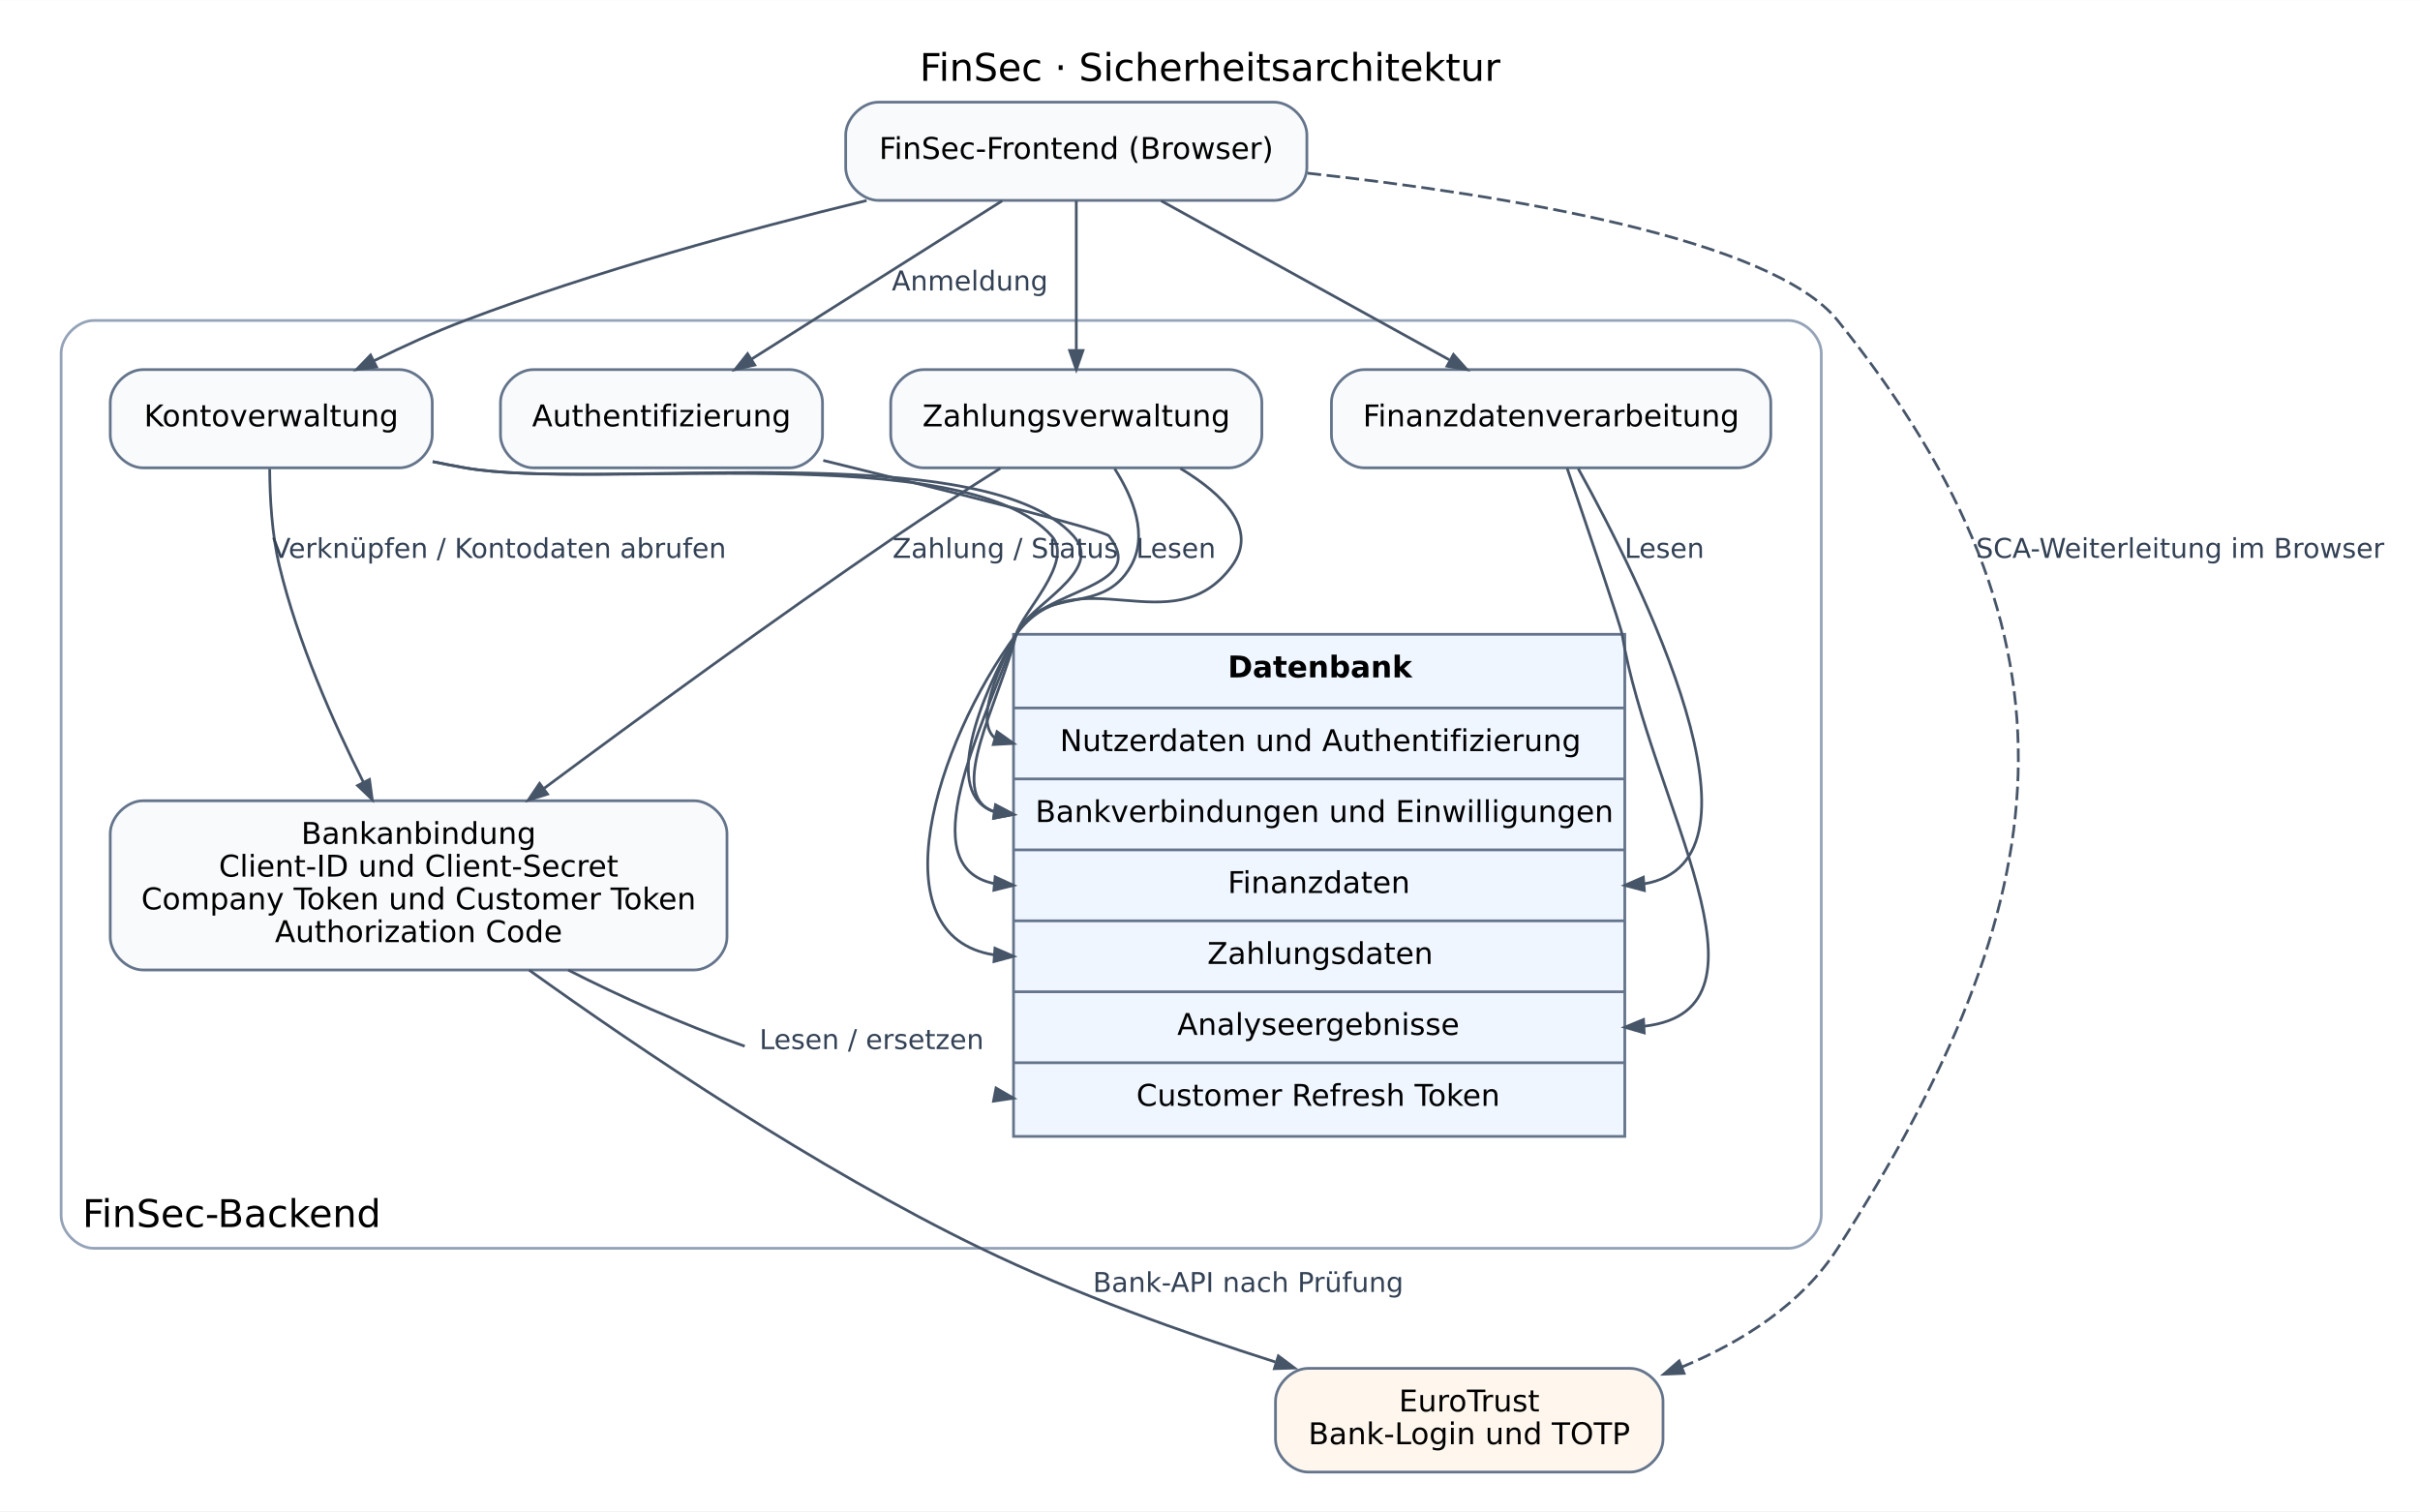
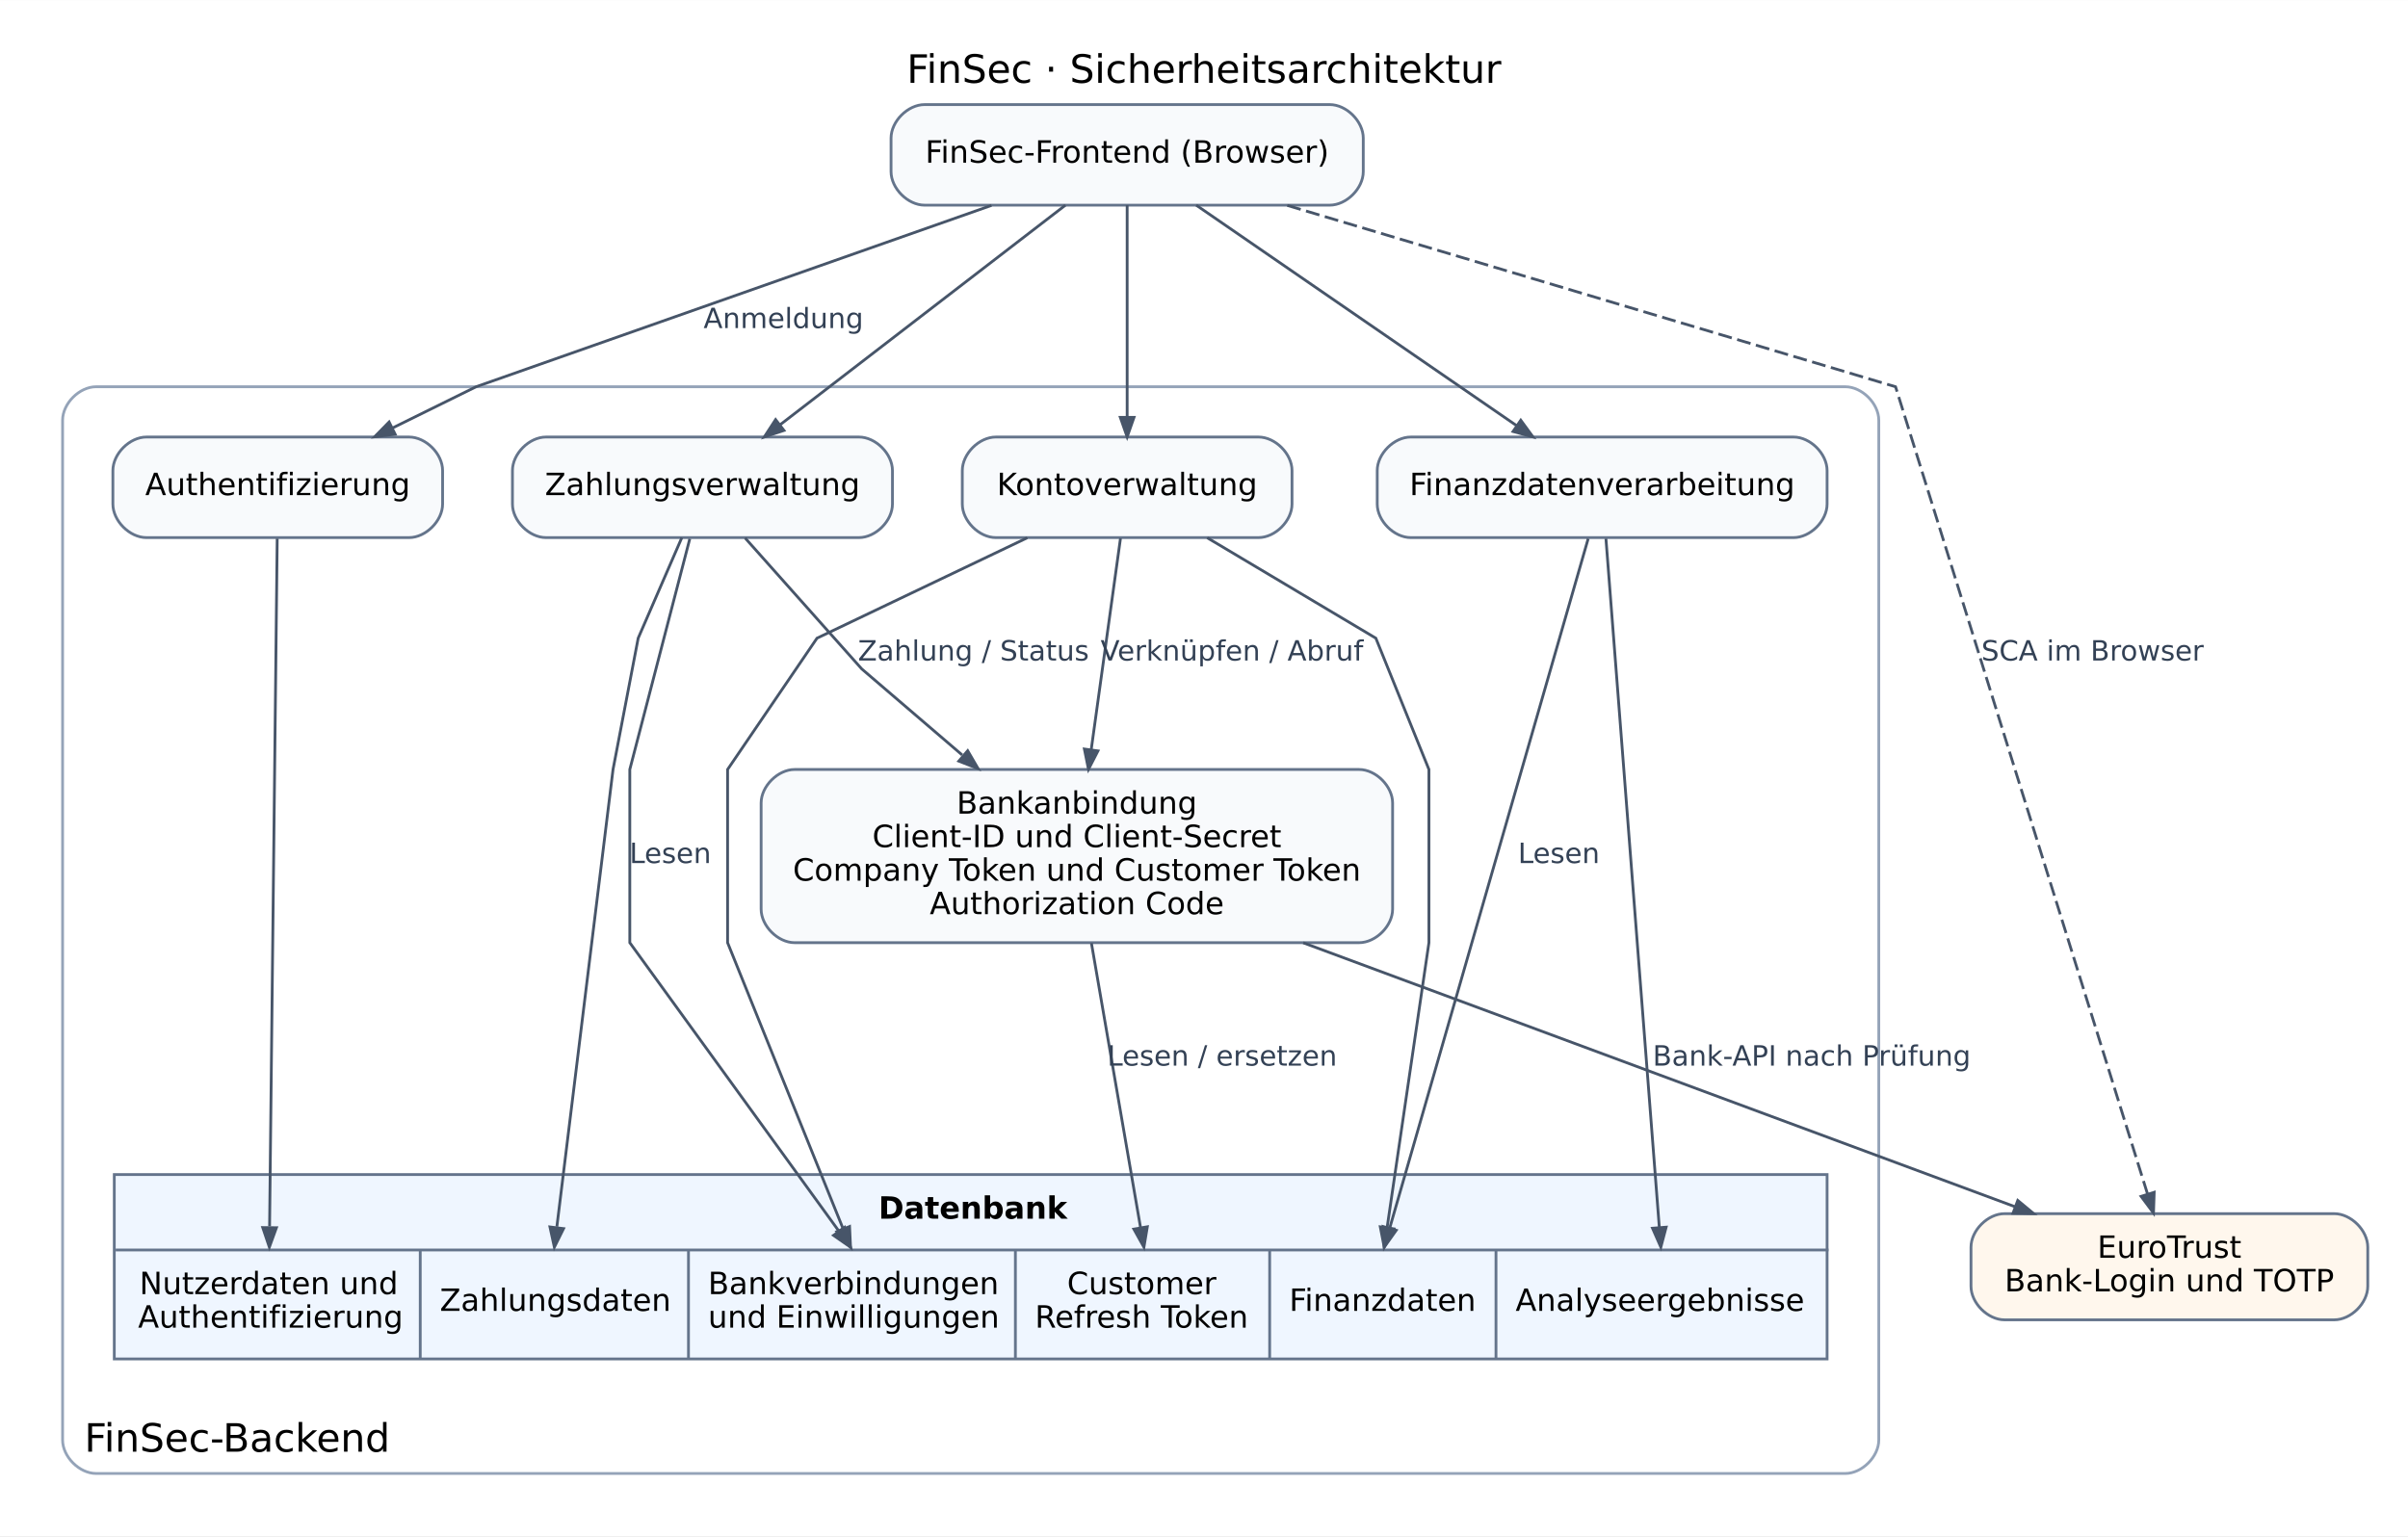
- <svg xmlns="http://www.w3.org/2000/svg" width="887pt" height="554pt" viewBox="0.00 0.00 886.80 553.80">
-   <g id="graph0" class="graph" transform="scale(1 1) rotate(0) translate(14.4 539.4)">
-     <polygon fill="white" stroke="transparent" points="-14.4,14.4 -14.4,-539.4 872.4,-539.4 872.4,14.4 -14.4,14.4" />
-     <text text-anchor="middle" x="429" y="-509.8" font-family="DejaVu Sans" font-size="14.00">FinSec · Sicherheitsarchitektur</text>
+ <svg xmlns="http://www.w3.org/2000/svg" width="862pt" height="550pt" viewBox="0.00 0.00 861.80 549.80">
+   <g id="graph0" class="graph" transform="scale(1 1) rotate(0) translate(14.4 535.4)">
+     <polygon fill="white" stroke="transparent" points="-14.4,14.4 -14.4,-535.4 847.4,-535.4 847.4,14.4 -14.4,14.4" />
+     <text text-anchor="middle" x="416.5" y="-505.8" font-family="DejaVu Sans" font-size="14.00">FinSec · Sicherheitsarchitektur</text>
    <g id="clust1" class="cluster">
-       <path fill="white" stroke="#94a3b8" d="M20,-82C20,-82 641,-82 641,-82 647,-82 653,-88 653,-94 653,-94 653,-410 653,-410 653,-416 647,-422 641,-422 641,-422 20,-422 20,-422 14,-422 8,-416 8,-410 8,-410 8,-94 8,-94 8,-88 14,-82 20,-82" />
-       <text text-anchor="middle" x="70.5" y="-89.8" font-family="DejaVu Sans" font-size="14.00">FinSec-Backend</text>
+       <path fill="white" stroke="#94a3b8" d="M20,-8C20,-8 646,-8 646,-8 652,-8 658,-14 658,-20 658,-20 658,-385 658,-385 658,-391 652,-397 646,-397 646,-397 20,-397 20,-397 14,-397 8,-391 8,-385 8,-385 8,-20 8,-20 8,-14 14,-8 20,-8" />
+       <text text-anchor="middle" x="70.5" y="-15.8" font-family="DejaVu Sans" font-size="14.00">FinSec-Backend</text>
    </g>
    <g id="node1" class="node">
-       <path fill="#f8fafc" stroke="#64748b" d="M452.5,-502C452.5,-502 307.5,-502 307.5,-502 301.5,-502 295.5,-496 295.5,-490 295.5,-490 295.5,-478 295.5,-478 295.5,-472 301.5,-466 307.5,-466 307.5,-466 452.5,-466 452.5,-466 458.5,-466 464.5,-472 464.5,-478 464.5,-478 464.5,-490 464.5,-490 464.5,-496 458.5,-502 452.5,-502" />
-       <text text-anchor="middle" x="380" y="-481.2" font-family="DejaVu Sans" font-size="11.00">FinSec-Frontend (Browser)</text>
+       <path fill="#f8fafc" stroke="#64748b" d="M461.5,-498C461.5,-498 316.5,-498 316.5,-498 310.5,-498 304.5,-492 304.5,-486 304.5,-486 304.5,-474 304.5,-474 304.5,-468 310.5,-462 316.5,-462 316.5,-462 461.5,-462 461.5,-462 467.5,-462 473.5,-468 473.5,-474 473.5,-474 473.5,-486 473.5,-486 473.5,-492 467.5,-498 461.5,-498" />
+       <text text-anchor="middle" x="389" y="-477.2" font-family="DejaVu Sans" font-size="11.00">FinSec-Frontend (Browser)</text>
    </g>
    <g id="node2" class="node">
-       <path fill="#fff7ed" stroke="#64748b" d="M583,-38C583,-38 465,-38 465,-38 459,-38 453,-32 453,-26 453,-26 453,-12 453,-12 453,-6 459,0 465,0 465,0 583,0 583,0 589,0 595,-6 595,-12 595,-12 595,-26 595,-26 595,-32 589,-38 583,-38" />
-       <text text-anchor="middle" x="524" y="-22.2" font-family="DejaVu Sans" font-size="11.00">EuroTrust</text>
-       <text text-anchor="middle" x="524" y="-10.2" font-family="DejaVu Sans" font-size="11.00">Bank-Login und TOTP</text>
+       <path fill="#fff7ed" stroke="#64748b" d="M821,-101C821,-101 703,-101 703,-101 697,-101 691,-95 691,-89 691,-89 691,-75 691,-75 691,-69 697,-63 703,-63 703,-63 821,-63 821,-63 827,-63 833,-69 833,-75 833,-75 833,-89 833,-89 833,-95 827,-101 821,-101" />
+       <text text-anchor="middle" x="762" y="-85.2" font-family="DejaVu Sans" font-size="11.00">EuroTrust</text>
+       <text text-anchor="middle" x="762" y="-73.2" font-family="DejaVu Sans" font-size="11.00">Bank-Login und TOTP</text>
    </g>
    <g id="edge16" class="edge">
-       <path fill="none" stroke="#475569" stroke-dasharray="5,2" d="M464.76,-475.98C537.71,-467.98 634.9,-451.93 659,-422 753.76,-304.29 740.56,-209.21 659,-82 645.89,-61.55 624.14,-47.75 601.9,-38.48" />
-       <polygon fill="#475569" stroke="#475569" points="602.72,-36.17 595.3,-35.87 600.91,-40.73 602.72,-36.17" />
-       <text text-anchor="middle" x="784.5" y="-335" font-family="DejaVu Sans" font-size="10.00" fill="#334155">SCA-Weiterleitung im Browser</text>
+       <path fill="none" stroke="#475569" stroke-dasharray="5,2" d="M446.31,-461.91C526.91,-437.88 664,-397 664,-397 664,-397 731,-182.33 754.2,-107.98" />
+       <polygon fill="#475569" stroke="#475569" points="756.56,-108.65 756.31,-101.24 751.88,-107.19 756.56,-108.65" />
+       <text text-anchor="middle" x="734.5" y="-299" font-family="DejaVu Sans" font-size="10.00" fill="#334155">SCA im Browser</text>
    </g>
    <g id="node3" class="node">
-       <path fill="#f8fafc" stroke="#64748b" d="M275,-404C275,-404 181,-404 181,-404 175,-404 169,-398 169,-392 169,-392 169,-380 169,-380 169,-374 175,-368 181,-368 181,-368 275,-368 275,-368 281,-368 287,-374 287,-380 287,-380 287,-392 287,-392 287,-398 281,-404 275,-404" />
-       <text text-anchor="middle" x="228" y="-383.2" font-family="DejaVu Sans" font-size="11.00">Authentifizierung</text>
+       <path fill="#f8fafc" stroke="#64748b" d="M132,-379C132,-379 38,-379 38,-379 32,-379 26,-373 26,-367 26,-367 26,-355 26,-355 26,-349 32,-343 38,-343 38,-343 132,-343 132,-343 138,-343 144,-349 144,-355 144,-355 144,-367 144,-367 144,-373 138,-379 132,-379" />
+       <text text-anchor="middle" x="85" y="-358.2" font-family="DejaVu Sans" font-size="11.00">Authentifizierung</text>
    </g>
    <g id="edge11" class="edge">
-       <path fill="none" stroke="#475569" d="M352.83,-465.84C327.1,-449.59 288.44,-425.17 260.97,-407.82" />
-       <polygon fill="#475569" stroke="#475569" points="262.17,-405.68 254.94,-404.01 259.55,-409.82 262.17,-405.68" />
-       <text text-anchor="middle" x="341" y="-433" font-family="DejaVu Sans" font-size="10.00" fill="#334155">Anmeldung</text>
+       <path fill="none" stroke="#475569" d="M340.44,-461.91C272.15,-437.88 156,-397 156,-397 156,-397 141.73,-389.97 125.99,-382.2" />
+       <polygon fill="#475569" stroke="#475569" points="127.03,-379.99 119.67,-379.09 124.86,-384.38 127.03,-379.99" />
+       <text text-anchor="middle" x="266" y="-418" font-family="DejaVu Sans" font-size="10.00" fill="#334155">Anmeldung</text>
    </g>
    <g id="node4" class="node">
-       <path fill="#f8fafc" stroke="#64748b" d="M132,-404C132,-404 38,-404 38,-404 32,-404 26,-398 26,-392 26,-392 26,-380 26,-380 26,-374 32,-368 38,-368 38,-368 132,-368 132,-368 138,-368 144,-374 144,-380 144,-380 144,-392 144,-392 144,-398 138,-404 132,-404" />
-       <text text-anchor="middle" x="85" y="-383.2" font-family="DejaVu Sans" font-size="11.00">Kontoverwaltung</text>
+       <path fill="#f8fafc" stroke="#64748b" d="M436,-379C436,-379 342,-379 342,-379 336,-379 330,-373 330,-367 330,-367 330,-355 330,-355 330,-349 336,-343 342,-343 342,-343 436,-343 436,-343 442,-343 448,-349 448,-355 448,-355 448,-367 448,-367 448,-373 442,-379 436,-379" />
+       <text text-anchor="middle" x="389" y="-358.2" font-family="DejaVu Sans" font-size="11.00">Kontoverwaltung</text>
    </g>
    <g id="edge12" class="edge">
-       <path fill="none" stroke="#475569" d="M303.15,-465.95C259.37,-455.28 203.87,-440.12 156,-422 144.93,-417.81 133.27,-412.48 122.68,-407.25" />
-       <polygon fill="#475569" stroke="#475569" points="123.59,-404.96 116.23,-404.01 121.39,-409.34 123.59,-404.96" />
+       <path fill="none" stroke="#475569" d="M389,-461.99C389,-442.06 389,-408.89 389,-386.27" />
+       <polygon fill="#475569" stroke="#475569" points="391.45,-386.03 389,-379.03 386.55,-386.03 391.45,-386.03" />
    </g>
    <g id="node5" class="node">
-       <path fill="#f8fafc" stroke="#64748b" d="M436,-404C436,-404 324,-404 324,-404 318,-404 312,-398 312,-392 312,-392 312,-380 312,-380 312,-374 318,-368 324,-368 324,-368 436,-368 436,-368 442,-368 448,-374 448,-380 448,-380 448,-392 448,-392 448,-398 442,-404 436,-404" />
-       <text text-anchor="middle" x="380" y="-383.2" font-family="DejaVu Sans" font-size="11.00">Zahlungsverwaltung</text>
+       <path fill="#f8fafc" stroke="#64748b" d="M293,-379C293,-379 181,-379 181,-379 175,-379 169,-373 169,-367 169,-367 169,-355 169,-355 169,-349 175,-343 181,-343 181,-343 293,-343 293,-343 299,-343 305,-349 305,-355 305,-355 305,-367 305,-367 305,-373 299,-379 293,-379" />
+       <text text-anchor="middle" x="237" y="-358.2" font-family="DejaVu Sans" font-size="11.00">Zahlungsverwaltung</text>
    </g>
    <g id="edge13" class="edge">
-       <path fill="none" stroke="#475569" d="M380,-465.84C380,-450.68 380,-428.42 380,-411.41" />
-       <polygon fill="#475569" stroke="#475569" points="382.45,-411.01 380,-404.01 377.55,-411.01 382.45,-411.01" />
+       <path fill="none" stroke="#475569" d="M366.9,-461.99C339.88,-441.19 294.14,-405.98 264.77,-383.38" />
+       <polygon fill="#475569" stroke="#475569" points="266.17,-381.36 259.13,-379.03 263.18,-385.24 266.17,-381.36" />
    </g>
    <g id="node6" class="node">
-       <path fill="#f8fafc" stroke="#64748b" d="M622.5,-404C622.5,-404 485.5,-404 485.5,-404 479.5,-404 473.5,-398 473.5,-392 473.5,-392 473.5,-380 473.5,-380 473.5,-374 479.5,-368 485.5,-368 485.5,-368 622.5,-368 622.5,-368 628.5,-368 634.5,-374 634.5,-380 634.5,-380 634.5,-392 634.5,-392 634.5,-398 628.5,-404 622.5,-404" />
-       <text text-anchor="middle" x="554" y="-383.2" font-family="DejaVu Sans" font-size="11.00">Finanzdatenverarbeitung</text>
+       <path fill="#f8fafc" stroke="#64748b" d="M627.5,-379C627.5,-379 490.5,-379 490.5,-379 484.5,-379 478.5,-373 478.5,-367 478.5,-367 478.5,-355 478.5,-355 478.5,-349 484.5,-343 490.5,-343 490.5,-343 627.5,-343 627.5,-343 633.5,-343 639.5,-349 639.5,-355 639.5,-355 639.5,-367 639.5,-367 639.5,-373 633.5,-379 627.5,-379" />
+       <text text-anchor="middle" x="559" y="-358.2" font-family="DejaVu Sans" font-size="11.00">Finanzdatenverarbeitung</text>
    </g>
    <g id="edge14" class="edge">
-       <path fill="none" stroke="#475569" d="M411.11,-465.84C440.68,-449.52 485.18,-424.97 516.65,-407.6" />
-       <polygon fill="#475569" stroke="#475569" points="518.22,-409.54 523.16,-404.01 515.85,-405.25 518.22,-409.54" />
+       <path fill="none" stroke="#475569" d="M413.72,-461.99C444.06,-441.1 495.52,-405.69 528.35,-383.1" />
+       <polygon fill="#475569" stroke="#475569" points="529.87,-385.02 534.25,-379.03 527.1,-380.98 529.87,-385.02" />
    </g>
    <g id="node8" class="node">
-       <path fill="#f8fafc" stroke="transparent" d="M569,-307C569,-307 369,-307 369,-307 363,-307 357,-301 357,-295 357,-295 357,-135 357,-135 357,-129 363,-123 369,-123 369,-123 569,-123 569,-123 575,-123 581,-129 581,-135 581,-135 581,-295 581,-295 581,-301 575,-307 569,-307" />
-       <polygon fill="#eff6ff" stroke="transparent" points="357,-123 357,-307 581,-307 581,-123 357,-123" />
-       <text text-anchor="start" x="435.5" y="-291.2" font-family="DejaVu Sans" font-weight="bold" font-size="11.00">Datenbank</text>
-       <text text-anchor="start" x="374" y="-264.2" font-family="DejaVu Sans" font-size="11.00">Nutzerdaten und Authentifizierung</text>
-       <text text-anchor="start" x="365" y="-238.2" font-family="DejaVu Sans" font-size="11.00">Bankverbindungen und Einwilligungen</text>
-       <text text-anchor="start" x="435.5" y="-212.2" font-family="DejaVu Sans" font-size="11.00">Finanzdaten</text>
-       <text text-anchor="start" x="428" y="-186.2" font-family="DejaVu Sans" font-size="11.00">Zahlungsdaten</text>
-       <text text-anchor="start" x="417" y="-160.2" font-family="DejaVu Sans" font-size="11.00">Analyseergebnisse</text>
-       <text text-anchor="start" x="402" y="-134.2" font-family="DejaVu Sans" font-size="11.00">Customer Refresh Token</text>
-       <polygon fill="#64748b" stroke="#64748b" points="357,-280 357,-280 581,-280 581,-280 357,-280" />
-       <polygon fill="#64748b" stroke="#64748b" points="357,-254 357,-254 581,-254 581,-254 357,-254" />
-       <polygon fill="#64748b" stroke="#64748b" points="357,-228 357,-228 581,-228 581,-228 357,-228" />
-       <polygon fill="#64748b" stroke="#64748b" points="357,-202 357,-202 581,-202 581,-202 357,-202" />
-       <polygon fill="#64748b" stroke="#64748b" points="357,-176 357,-176 581,-176 581,-176 357,-176" />
-       <polygon fill="#64748b" stroke="#64748b" points="357,-150 357,-150 581,-150 581,-150 357,-150" />
-       <polygon fill="none" stroke="#64748b" points="357,-123 357,-307 581,-307 581,-123 357,-123" />
+       <path fill="#f8fafc" stroke="transparent" d="M627.5,-115C627.5,-115 38.5,-115 38.5,-115 32.5,-115 26.5,-109 26.5,-103 26.5,-103 26.5,-61 26.5,-61 26.5,-55 32.5,-49 38.5,-49 38.5,-49 627.5,-49 627.5,-49 633.5,-49 639.5,-55 639.5,-61 639.5,-61 639.5,-103 639.5,-103 639.5,-109 633.5,-115 627.5,-115" />
+       <polygon fill="#eff6ff" stroke="transparent" points="26.5,-49 26.5,-115 639.5,-115 639.5,-49 26.5,-49" />
+       <text text-anchor="start" x="300" y="-99.2" font-family="DejaVu Sans" font-weight="bold" font-size="11.00">Datenbank</text>
+       <text text-anchor="start" x="35.5" y="-72.2" font-family="DejaVu Sans" font-size="11.00">Nutzerdaten und</text>
+       <text text-anchor="start" x="35" y="-60.2" font-family="DejaVu Sans" font-size="11.00">Authentifizierung</text>
+       <text text-anchor="start" x="143" y="-66.2" font-family="DejaVu Sans" font-size="11.00">Zahlungsdaten</text>
+       <text text-anchor="start" x="239" y="-72.2" font-family="DejaVu Sans" font-size="11.00">Bankverbindungen</text>
+       <text text-anchor="start" x="239" y="-60.2" font-family="DejaVu Sans" font-size="11.00">und Einwilligungen</text>
+       <text text-anchor="start" x="367.5" y="-72.2" font-family="DejaVu Sans" font-size="11.00">Customer</text>
+       <text text-anchor="start" x="356" y="-60.2" font-family="DejaVu Sans" font-size="11.00">Refresh Token</text>
+       <text text-anchor="start" x="447" y="-66.2" font-family="DejaVu Sans" font-size="11.00">Finanzdaten</text>
+       <text text-anchor="start" x="528" y="-66.2" font-family="DejaVu Sans" font-size="11.00">Analyseergebnisse</text>
+       <polygon fill="#64748b" stroke="#64748b" points="27,-88 27,-88 640,-88 640,-88 27,-88" />
+       <polygon fill="#64748b" stroke="#64748b" points="136,-49 136,-88 136,-88 136,-49 136,-49" />
+       <polygon fill="#64748b" stroke="#64748b" points="232,-49 232,-88 232,-88 232,-49 232,-49" />
+       <polygon fill="#64748b" stroke="#64748b" points="349,-49 349,-88 349,-88 349,-49 349,-49" />
+       <polygon fill="#64748b" stroke="#64748b" points="440,-49 440,-88 440,-88 440,-49 440,-49" />
+       <polygon fill="#64748b" stroke="#64748b" points="521,-49 521,-88 521,-88 521,-49 521,-49" />
+       <polygon fill="none" stroke="#64748b" points="26.5,-49 26.5,-115 639.5,-115 639.5,-49 26.5,-49" />
    </g>
    <g id="edge4" class="edge">
-       <path fill="none" stroke="#475569" d="M287.28,-370.71C333.55,-359.41 390.3,-345.19 392,-343 407.16,-323.47 366.9,-324.05 358,-307 351.19,-293.94 342.78,-275.08 350.19,-268.98" />
-       <polygon fill="#475569" stroke="#475569" points="350.96,-271.31 357,-267 349.59,-266.6 350.96,-271.31" />
+       <path fill="none" stroke="#475569" d="M84.81,-342.64C84.22,-289.83 82.48,-132.59 82.08,-96.46" />
+       <polygon fill="#475569" stroke="#475569" points="84.53,-95.97 82,-89 79.63,-96.03 84.53,-95.97" />
    </g>
    <g id="node7" class="node">
-       <path fill="#f8fafc" stroke="#64748b" d="M240,-246C240,-246 38,-246 38,-246 32,-246 26,-240 26,-234 26,-234 26,-196 26,-196 26,-190 32,-184 38,-184 38,-184 240,-184 240,-184 246,-184 252,-190 252,-196 252,-196 252,-234 252,-234 252,-240 246,-246 240,-246" />
-       <text text-anchor="middle" x="139" y="-230.2" font-family="DejaVu Sans" font-size="11.00">Bankanbindung</text>
-       <text text-anchor="middle" x="139" y="-218.2" font-family="DejaVu Sans" font-size="11.00">Client-ID und Client-Secret</text>
-       <text text-anchor="middle" x="139" y="-206.2" font-family="DejaVu Sans" font-size="11.00">Company Token und Customer Token</text>
-       <text text-anchor="middle" x="139" y="-194.2" font-family="DejaVu Sans" font-size="11.00">Authorization Code</text>
+       <path fill="#f8fafc" stroke="#64748b" d="M472,-260C472,-260 270,-260 270,-260 264,-260 258,-254 258,-248 258,-248 258,-210 258,-210 258,-204 264,-198 270,-198 270,-198 472,-198 472,-198 478,-198 484,-204 484,-210 484,-210 484,-248 484,-248 484,-254 478,-260 472,-260" />
+       <text text-anchor="middle" x="371" y="-244.2" font-family="DejaVu Sans" font-size="11.00">Bankanbindung</text>
+       <text text-anchor="middle" x="371" y="-232.2" font-family="DejaVu Sans" font-size="11.00">Client-ID und Client-Secret</text>
+       <text text-anchor="middle" x="371" y="-220.2" font-family="DejaVu Sans" font-size="11.00">Company Token und Customer Token</text>
+       <text text-anchor="middle" x="371" y="-208.2" font-family="DejaVu Sans" font-size="11.00">Authorization Code</text>
    </g>
    <g id="edge1" class="edge">
-       <path fill="none" stroke="#475569" d="M84.43,-367.59C84.48,-357.14 85.21,-343.65 88,-332 94.63,-304.35 107.57,-275.05 118.75,-252.82" />
-       <polygon fill="#475569" stroke="#475569" points="121,-253.8 122,-246.45 116.64,-251.57 121,-253.8" />
-       <text text-anchor="middle" x="168.5" y="-335" font-family="DejaVu Sans" font-size="10.00" fill="#334155">Verknüpfen / Kontodaten abrufen</text>
+       <path fill="none" stroke="#475569" d="M386.61,-342.74C383.96,-323.56 379.59,-292.04 376.15,-267.2" />
+       <polygon fill="#475569" stroke="#475569" points="378.55,-266.65 375.16,-260.05 373.69,-267.32 378.55,-266.65" />
+       <text text-anchor="middle" x="426.5" y="-299" font-family="DejaVu Sans" font-size="10.00" fill="#334155">Verknüpfen / Abruf</text>
    </g>
    <g id="edge5" class="edge">
-       <path fill="none" stroke="#475569" d="M144.16,-370.28C148.16,-369.45 152.13,-368.69 156,-368 203.36,-359.61 339.01,-378.92 371,-343 379.41,-333.55 359.96,-314.78 358,-307 351.55,-281.44 332.2,-248.53 349.61,-242.11" />
-       <polygon fill="#475569" stroke="#475569" points="350.44,-244.47 357,-241 349.71,-239.62 350.44,-244.47" />
+       <path fill="none" stroke="#475569" d="M353.27,-342.94C320.82,-327.45 278,-307 278,-307 278,-307 246,-260 246,-260 246,-260 246,-198 246,-198 246,-198 277.91,-118.96 287.38,-95.49" />
+       <polygon fill="#475569" stroke="#475569" points="289.65,-96.41 290,-89 285.11,-94.57 289.65,-96.41" />
    </g>
    <g id="edge6" class="edge">
-       <path fill="none" stroke="#475569" d="M144.16,-370.26C148.16,-369.44 152.13,-368.68 156,-368 205.12,-359.4 345.76,-380.17 379,-343 390.79,-329.81 361.85,-317.39 358,-307 344.74,-271.2 319.73,-222.06 349.74,-215.69" />
-       <polygon fill="#475569" stroke="#475569" points="350.26,-218.1 357,-215 349.8,-213.22 350.26,-218.1" />
+       <path fill="none" stroke="#475569" d="M417.65,-342.94C443.67,-327.45 478,-307 478,-307 478,-307 497,-260 497,-260 497,-260 497,-198 497,-198 497,-198 485.61,-120.4 482.05,-96.15" />
+       <polygon fill="#475569" stroke="#475569" points="484.44,-95.57 481,-89 479.59,-96.28 484.44,-95.57" />
    </g>
    <g id="edge2" class="edge">
-       <path fill="none" stroke="#475569" d="M352.14,-367.8C340.28,-360.34 326.35,-351.4 314,-343 269.55,-312.77 220.06,-276.61 185.09,-250.63" />
-       <polygon fill="#475569" stroke="#475569" points="186.24,-248.43 179.17,-246.22 183.32,-252.37 186.24,-248.43" />
-       <text text-anchor="middle" x="354" y="-335" font-family="DejaVu Sans" font-size="10.00" fill="#334155">Zahlung / Status</text>
+       <path fill="none" stroke="#475569" d="M252.27,-342.85C269.16,-323.89 294,-296 294,-296 294,-296 311.59,-280.93 329.95,-265.19" />
+       <polygon fill="#475569" stroke="#475569" points="331.93,-266.71 335.66,-260.3 328.75,-262.99 331.93,-266.71" />
+       <text text-anchor="middle" x="334" y="-299" font-family="DejaVu Sans" font-size="10.00" fill="#334155">Zahlung / Status</text>
    </g>
    <g id="edge7" class="edge">
-       <path fill="none" stroke="#475569" d="M394.05,-367.69C400.9,-357.02 406.42,-343.29 400,-332 389.26,-313.12 368.88,-325.8 358,-307 344.69,-283.99 330.59,-248.48 349.9,-242.02" />
-       <polygon fill="#475569" stroke="#475569" points="350.42,-244.42 357,-241 349.72,-239.57 350.42,-244.42" />
-       <text text-anchor="middle" x="416.5" y="-335" font-family="DejaVu Sans" font-size="10.00" fill="#334155">Lesen</text>
+       <path fill="none" stroke="#475569" d="M232.47,-342.58C225.02,-313.93 211,-260 211,-260 211,-260 211,-198 211,-198 211,-198 269.34,-117.5 285.75,-94.86" />
+       <polygon fill="#475569" stroke="#475569" points="287.88,-96.11 290,-89 283.91,-93.23 287.88,-96.11" />
+       <text text-anchor="middle" x="225.5" y="-226.5" font-family="DejaVu Sans" font-size="10.00" fill="#334155">Lesen</text>
    </g>
    <g id="edge8" class="edge">
-       <path fill="none" stroke="#475569" d="M418.12,-367.81C434.05,-358.17 446.82,-345.41 437,-332 415.24,-302.29 379.89,-336.62 358,-307 328.35,-266.88 306.75,-196.32 349.84,-189.53" />
-       <polygon fill="#475569" stroke="#475569" points="350.2,-191.96 357,-189 349.84,-187.07 350.2,-191.96" />
+       <path fill="none" stroke="#475569" d="M229.6,-342.94C222.87,-327.45 214,-307 214,-307 214,-307 205,-260 205,-260 205,-260 188.92,-129.08 184.9,-96.35" />
+       <polygon fill="#475569" stroke="#475569" points="187.29,-95.65 184,-89 182.42,-96.25 187.29,-95.65" />
    </g>
    <g id="edge9" class="edge">
-       <path fill="none" stroke="#475569" d="M563.91,-367.76C586.85,-326.32 637.99,-223.87 587.98,-215.54" />
-       <polygon fill="#475569" stroke="#475569" points="588.17,-213.1 581,-215 587.79,-217.98 588.17,-213.1" />
-       <text text-anchor="middle" x="595.5" y="-335" font-family="DejaVu Sans" font-size="10.00" fill="#334155">Lesen</text>
+       <path fill="none" stroke="#475569" d="M554,-342.64C538.74,-289.6 493.14,-131.19 483.01,-95.99" />
+       <polygon fill="#475569" stroke="#475569" points="485.29,-95.05 481,-89 480.58,-96.4 485.29,-95.05" />
+       <text text-anchor="middle" x="543.5" y="-226.5" font-family="DejaVu Sans" font-size="10.00" fill="#334155">Lesen</text>
    </g>
    <g id="edge10" class="edge">
-       <path fill="none" stroke="#475569" d="M559.88,-367.82C567.39,-345.8 579.49,-310.1 580,-307 590.04,-246.45 640.6,-169.6 588.29,-163.4" />
-       <polygon fill="#475569" stroke="#475569" points="588.12,-160.94 581,-163 587.85,-165.83 588.12,-160.94" />
+       <path fill="none" stroke="#475569" d="M560.35,-342.64C564.46,-289.6 576.73,-131.19 579.46,-95.99" />
+       <polygon fill="#475569" stroke="#475569" points="581.9,-96.17 580,-89 577.02,-95.79 581.9,-96.17" />
    </g>
    <g id="edge15" class="edge">
-       <path fill="none" stroke="#475569" d="M179.52,-183.93C219.89,-154.98 284.43,-111.38 345,-82 379.39,-65.32 419.46,-51 452.95,-40.34" />
-       <polygon fill="#475569" stroke="#475569" points="454.05,-42.57 459.99,-38.13 452.58,-37.89 454.05,-42.57" />
-       <text text-anchor="middle" x="443" y="-66" font-family="DejaVu Sans" font-size="10.00" fill="#334155">Bank-API nach Prüfung</text>
+       <path fill="none" stroke="#475569" d="M452.02,-197.96C528.25,-169.69 640.33,-128.12 706.77,-103.48" />
+       <polygon fill="#475569" stroke="#475569" points="707.74,-105.74 713.45,-101 706.03,-101.14 707.74,-105.74" />
+       <text text-anchor="middle" x="634" y="-154" font-family="DejaVu Sans" font-size="10.00" fill="#334155">Bank-API nach Prüfung</text>
    </g>
    <g id="edge3" class="edge">
-       <path fill="none" stroke="#475569" d="M193.83,-183.95C212.38,-174.52 234.57,-164.44 258.5,-156.05" />
-       <polygon fill="#475569" stroke="#475569" points="350.59,-140.73 357,-137 349.66,-135.92 350.59,-140.73" />
-       <text text-anchor="middle" x="305" y="-155" font-family="DejaVu Sans" font-size="10.00" fill="#334155">Lesen / ersetzen</text>
+       <path fill="none" stroke="#475569" d="M376.21,-197.84C381.89,-164.94 390.59,-114.51 393.78,-96.07" />
+       <polygon fill="#475569" stroke="#475569" points="396.22,-96.31 395,-89 391.39,-95.48 396.22,-96.31" />
+       <text text-anchor="middle" x="423" y="-154" font-family="DejaVu Sans" font-size="10.00" fill="#334155">Lesen / ersetzen</text>
    </g>
  </g>
</svg>
